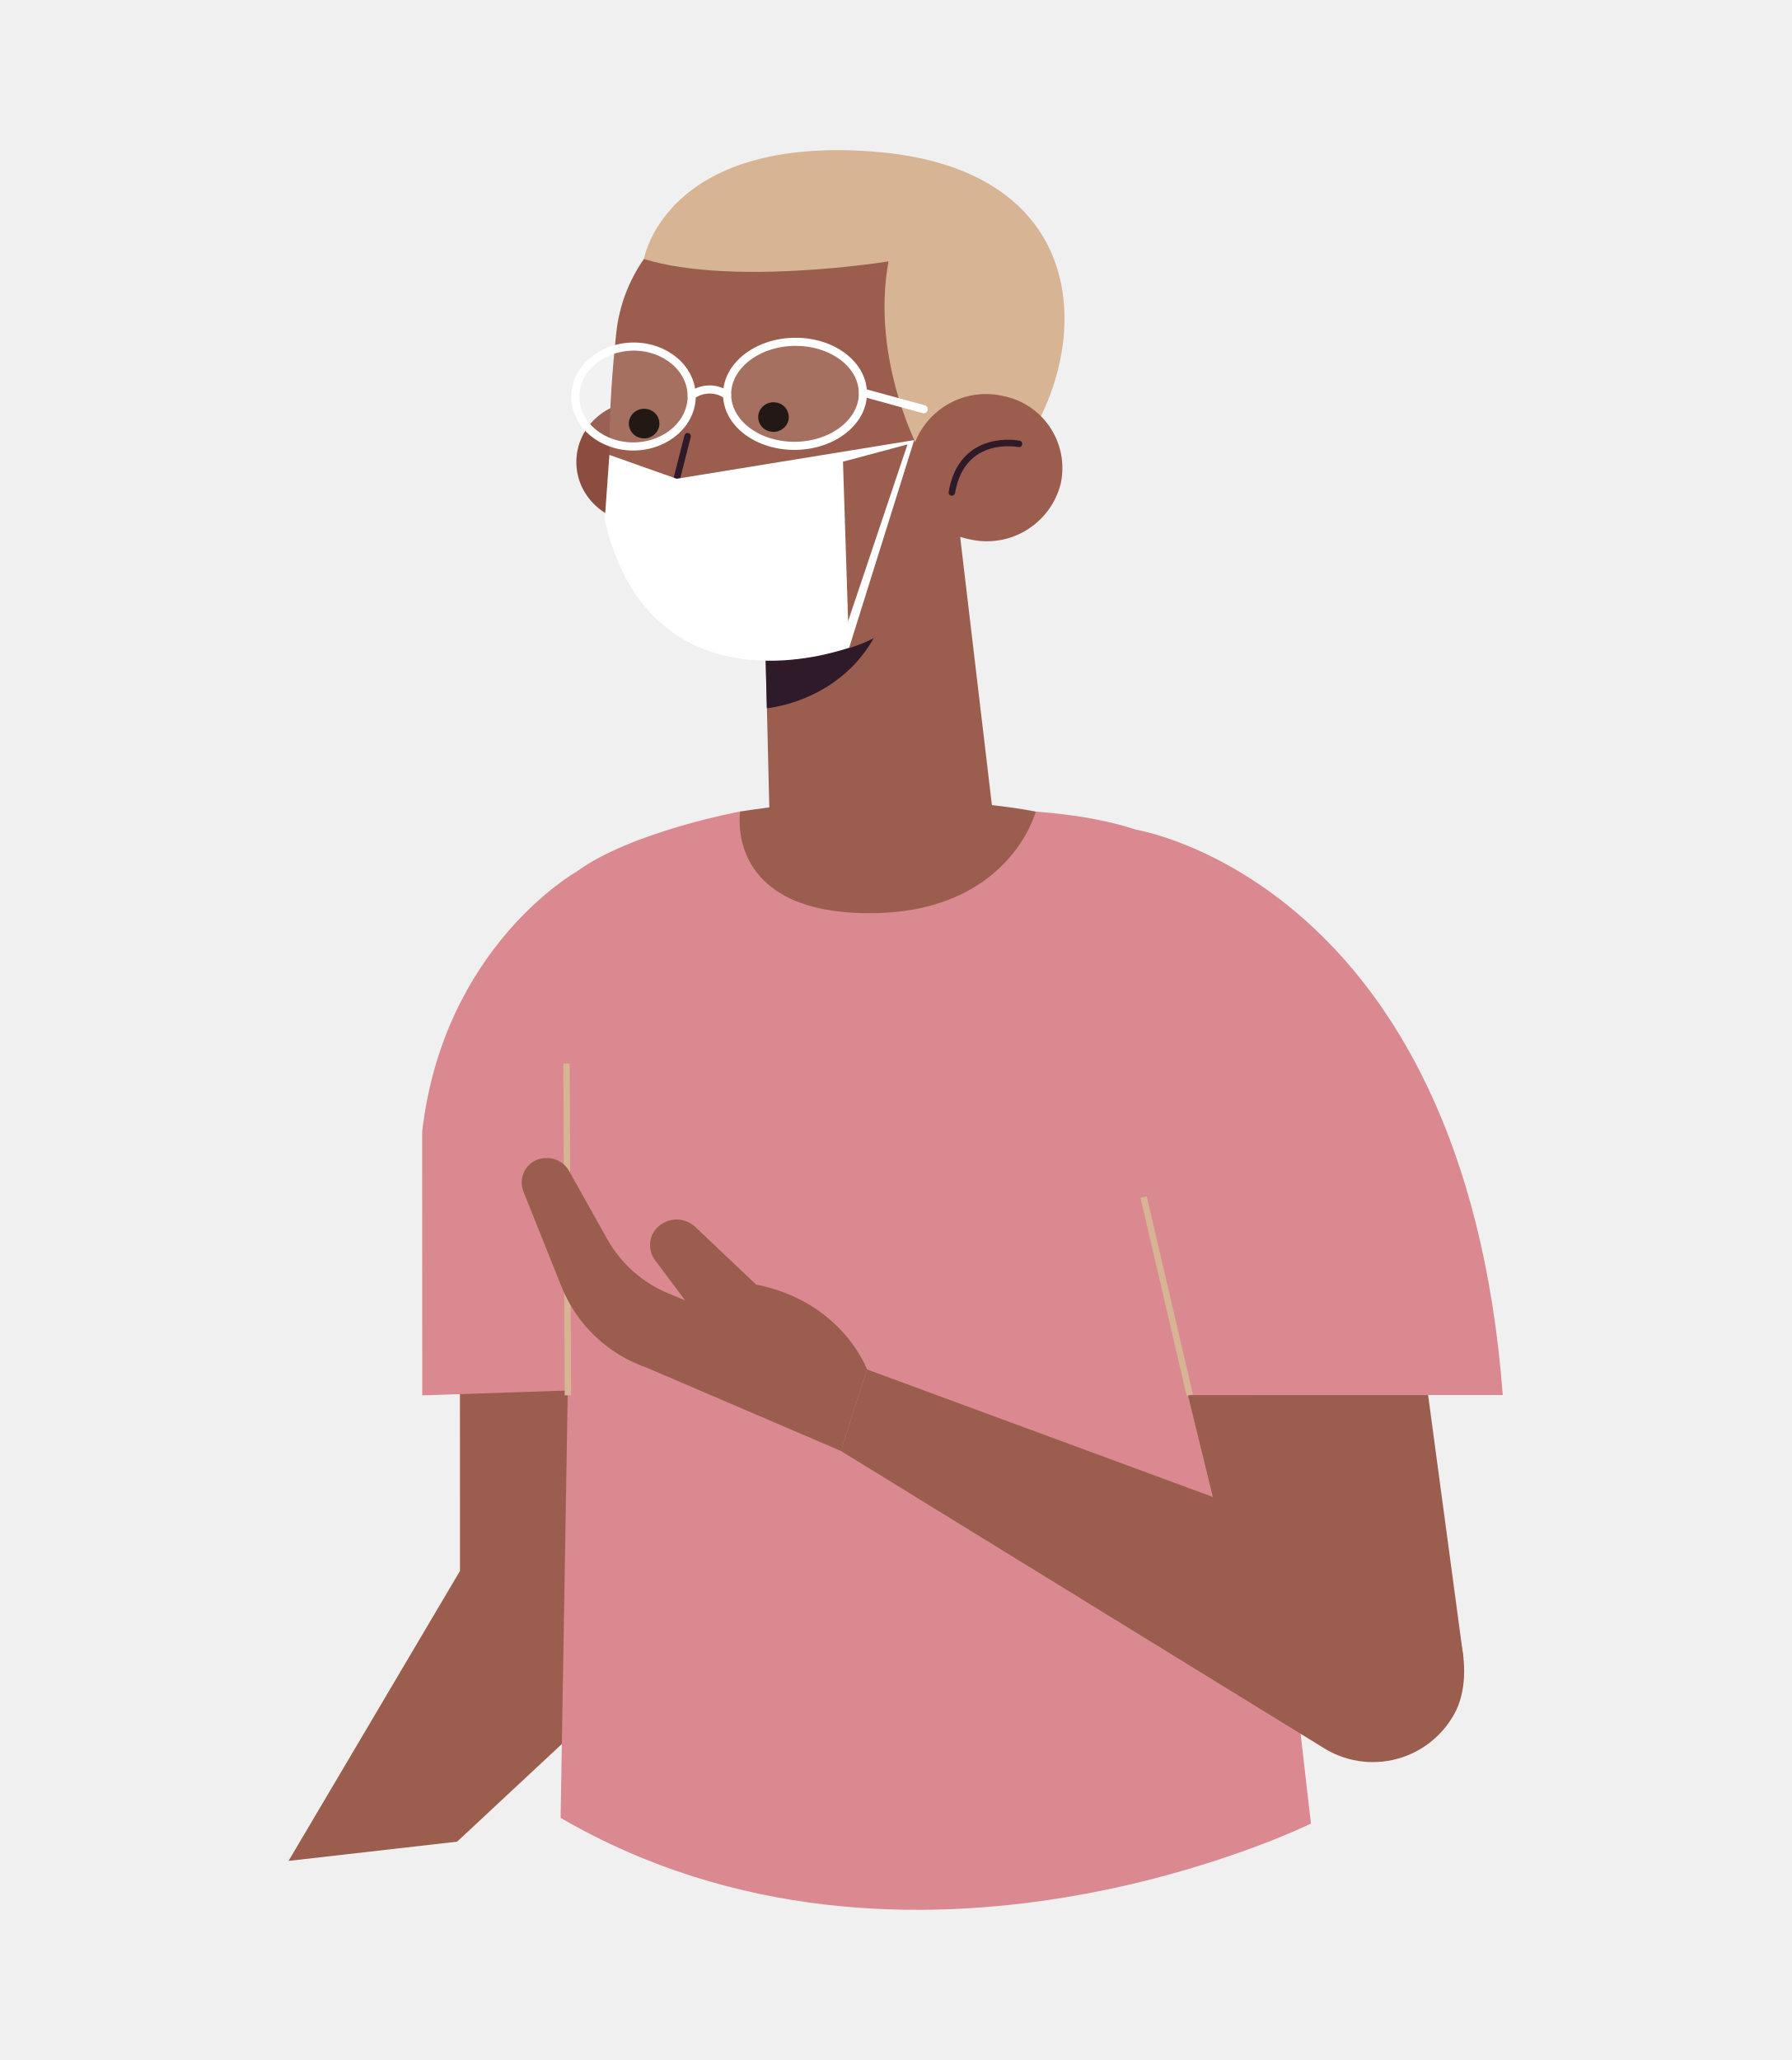
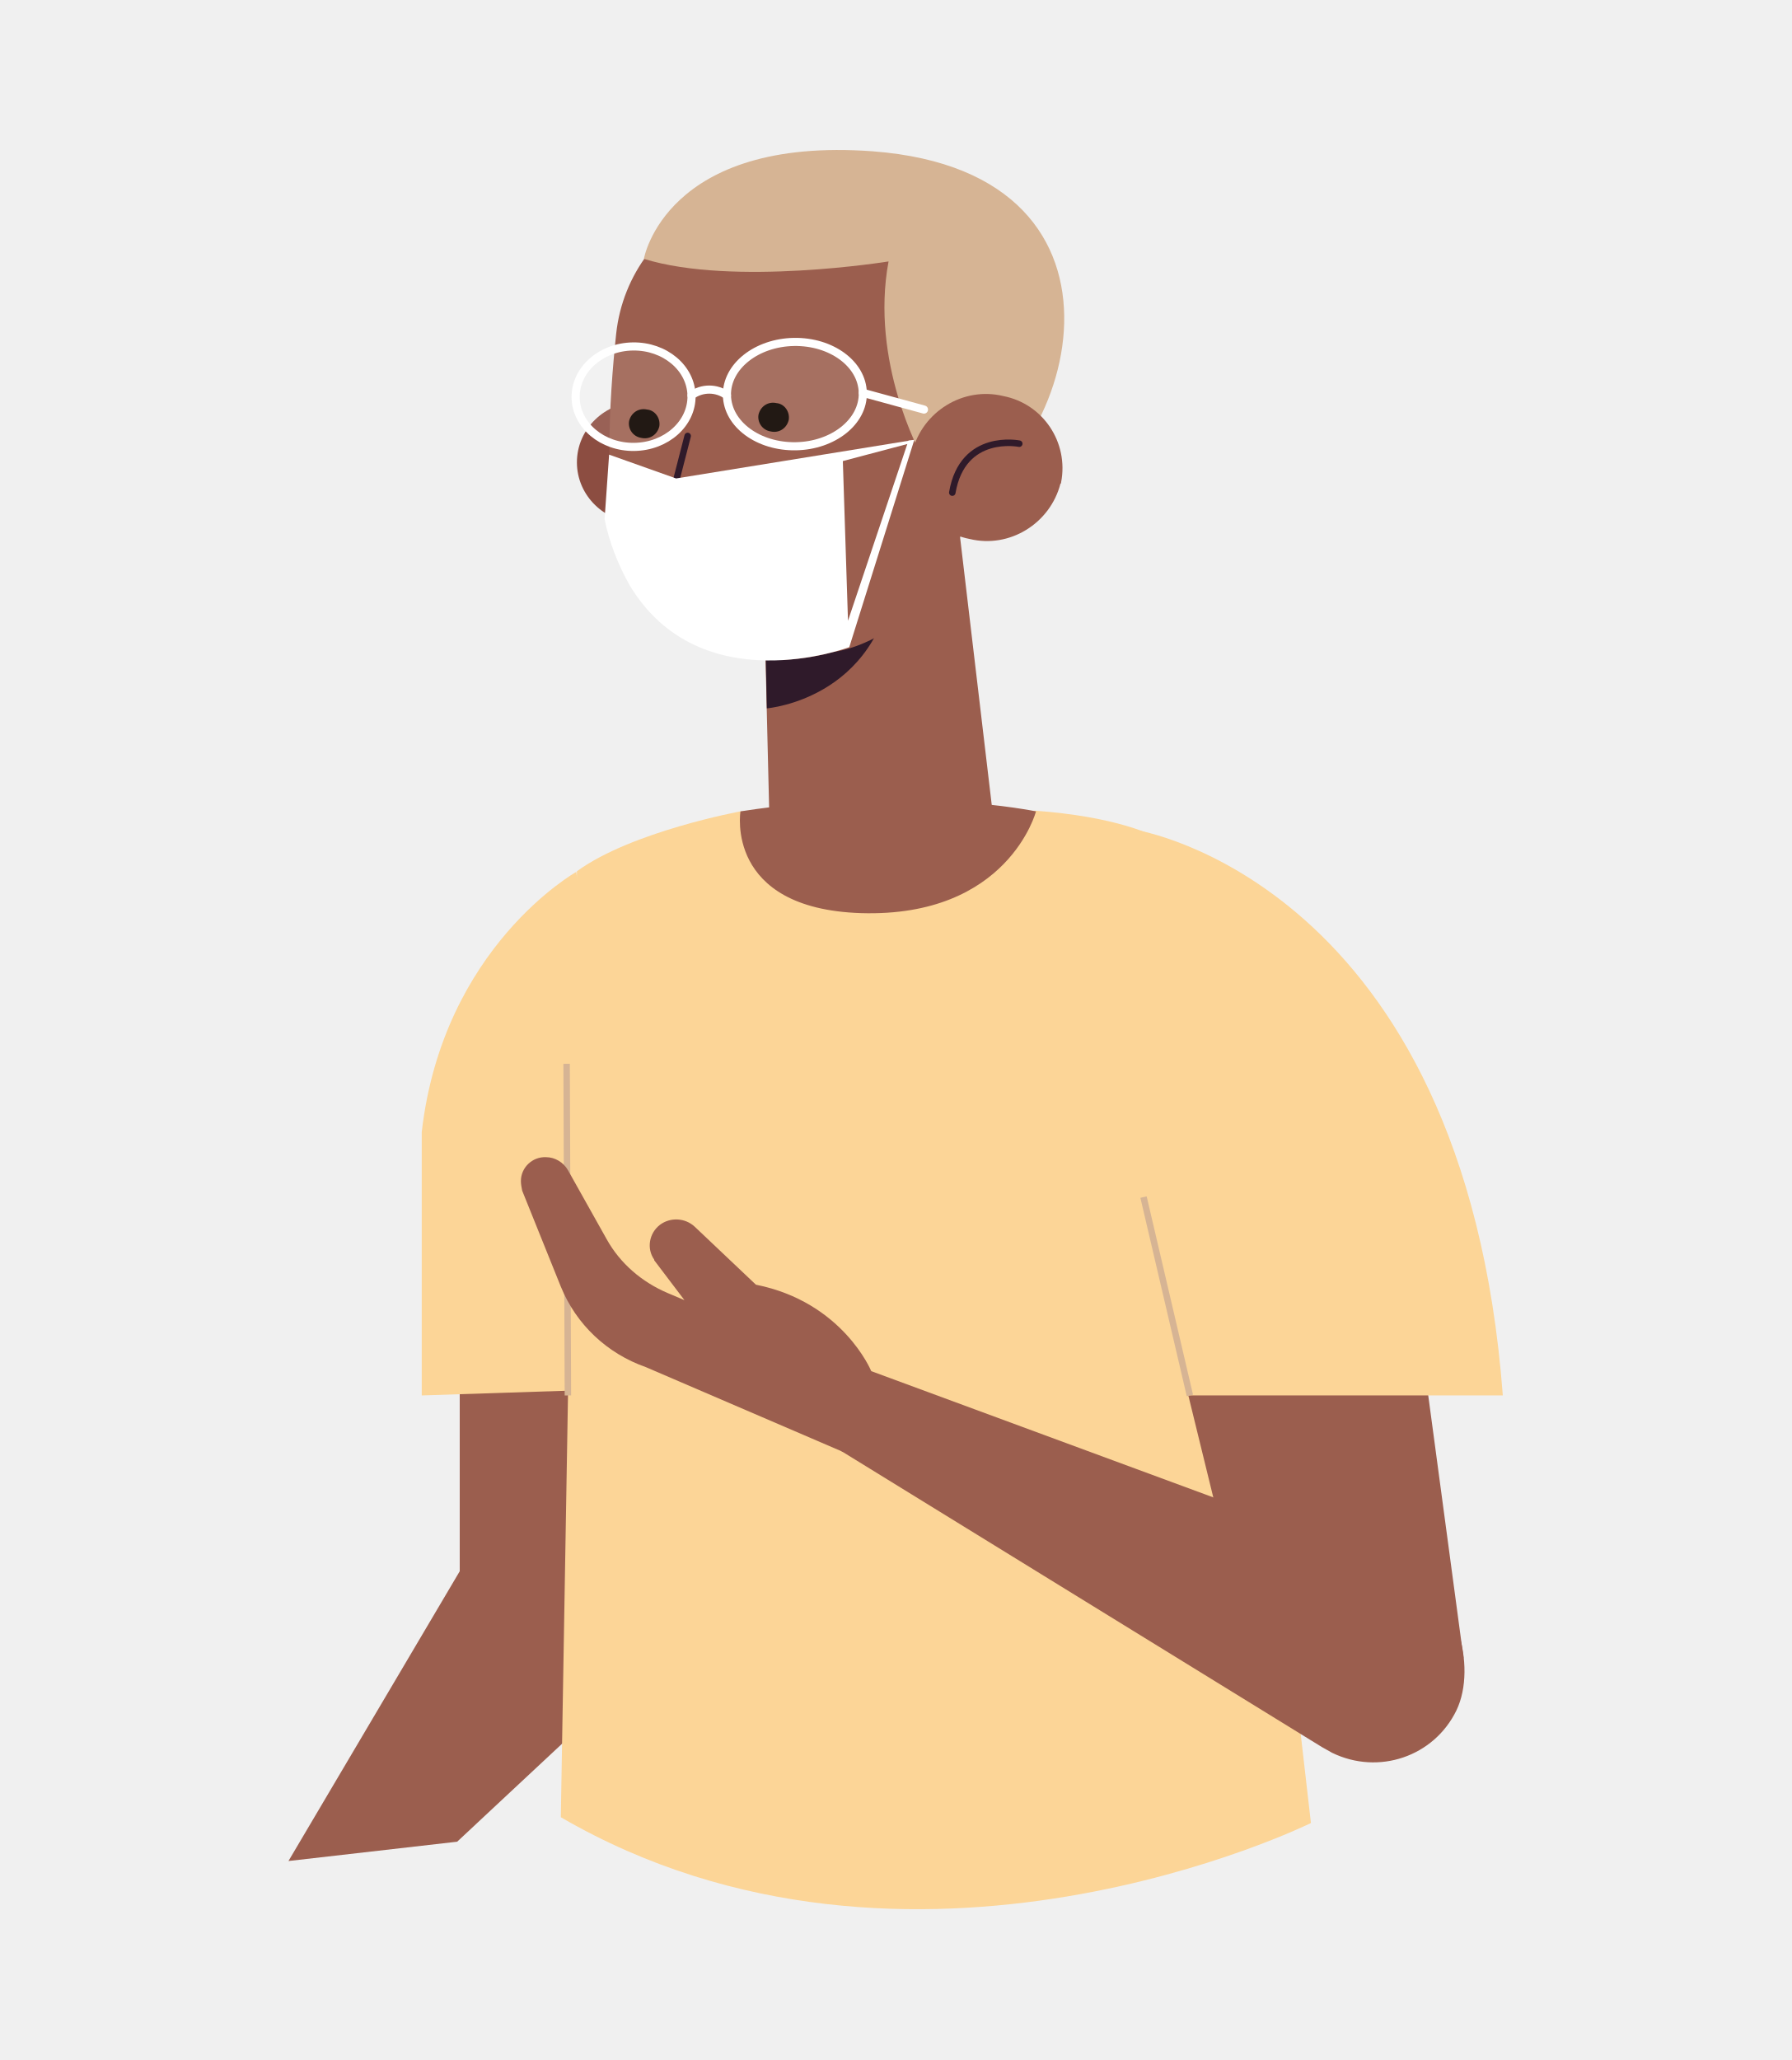
- <svg xmlns="http://www.w3.org/2000/svg" id="_1" data-name="1" viewBox="0 0 278.229 319.93">
-   <defs>
-     <style>.cls-1{fill:#221914;}.cls-2{fill:#8c4d41;}.cls-3{fill:#9b5e4e;}.cls-4{fill:#2f1a2a;}.cls-5{fill:#d6b494;}.cls-10,.cls-6,.cls-8{fill:none;}.cls-6{stroke:#2f1a2a;stroke-width:1.012px;}.cls-10,.cls-6{stroke-linecap:round;stroke-linejoin:round;}.cls-7{fill:#d9898f;}.cls-8{stroke:#d6b494;stroke-miterlimit:10;}.cls-13,.cls-9{fill:#fff;}.cls-9{opacity:0.11;}.cls-10{stroke:#fff;stroke-width:1.261px;}.cls-11{clip-path:url(#clip-path);}.cls-12{fill:#e275c2;}</style>
-     <clipPath id="clip-path">
-       <path id="_Trazado_de_recorte_" data-name="&lt;Trazado de recorte&gt;" class="cls-1" d="M105.593,81l14.5.53s-.319,6.052-7.44,6.052A6.583,6.583,0,0,1,105.593,81Z" />
+ <svg xmlns="http://www.w3.org/2000/svg" xmlns:xlink="http://www.w3.org/1999/xlink" version="1.1" id="_1" x="0px" y="0px" viewBox="0 0 278.2 319.9" style="enable-background:new 0 0 278.2 319.9;" xml:space="preserve">
+   <style type="text/css">
+ 	.st0{fill:#8C4D41;}
+ 	.st1{fill:#9B5E4E;}
+ 	.st2{fill:#2F1A2A;}
+ 	.st3{fill:#D6B494;}
+ 	.st4{fill:none;stroke:#2F1A2A;stroke-width:1.012;stroke-linecap:round;stroke-linejoin:round;}
+ 	.st5{fill:#FCD597;}
+ 	.st6{fill:none;stroke:#D6B494;stroke-miterlimit:10;}
+ 	.st7{opacity:0.11;fill:#FFFFFF;enable-background:new    ;}
+ 	.st8{fill:none;stroke:#FFFFFF;stroke-width:1.261;stroke-linecap:round;stroke-linejoin:round;}
+ 	.st9{fill:#221914;}
+ 	.st10{clip-path:url(#SVGID_2_);}
+ 	.st11{fill:#E275C2;}
+ 	.st12{fill:#FFFFFF;}
+ </style>
+   <ellipse class="st0" cx="99.3" cy="71.8" rx="9.7" ry="9.4" />
+   <polygon class="st1" points="118.7,94.5 119.6,131.5 154.5,129 147.4,69 " />
+   <path class="st2" d="M119.1,110c0,0,19-1.5,19.9-23.4l-20.2,9L119.1,110z" />
+   <path class="st1" d="M111.3,31.4c-8.6,3.3-14.6,11.2-15.6,20.4c-1.1,10.4-2.1,26.5,1.2,34.4c5.2,12.2,16.2,19.4,32.8,15  c0,0,19.5-2.3,22.3-30.6C155.4,37,131,23.9,111.3,31.4z" />
+   <path class="st3" d="M143,70.5c0,0-7.9-14.3-5-29.9c0,0-24.1,3.9-38-0.4c0,0,3.3-19.1,35.6-16.7c44.3,3.4,31.4,48.9,10.3,56.8  L143,70.5z" />
+   <path class="st1" d="M164.7,75.1c-1.6,6.2-7.9,10.1-14.1,8.6c-6.2-1.2-10.2-7.2-9-13.4c0-0.1,0-0.2,0.1-0.2  c1.6-6.2,7.9-10.1,14.1-8.6c6.2,1.2,10.2,7.2,9,13.4C164.8,75,164.8,75.1,164.7,75.1z" />
+   <path class="st4" d="M158.3,68.9c0,0-8.8-1.8-10.4,7.6" />
+   <polygon class="st1" points="71.4,189.2 71.4,244 44.8,289 71,286 102.7,256.4 99.3,191.9 " />
+   <path class="st5" d="M89.5,135.4c0,0-20.7,11.6-24,40.4l0,40.9l33.7-1.1L89.5,135.4z" />
+   <path class="st5" d="M115,126c0,0-16.9,3.1-25.4,9.3l-2.5,146.9c54.4,31.6,116.5,0.9,116.5,0.9l-16.9-147.1c0,0-2.2-8.3-25.8-10.1  L115,126z" />
+   <path class="st1" d="M160.9,126c0,0-19.5-4.1-45.9,0c0,0-2.5,15.1,18.7,15.8C156.6,142.5,160.9,126,160.9,126z" />
+   <line class="st6" x1="88.2" y1="216.7" x2="88" y2="165.2" />
+   <path class="st1" d="M135.3,212.9c0,0-4.4-10.7-17.9-13.4l-9.5-9c-1.5-1.4-3.8-1.5-5.4-0.3l0,0c-1.7,1.3-2.1,3.7-0.9,5.4  c0,0,0,0,0,0.1l4.7,6.2l-2.6-1.1c-4-1.7-7.4-4.6-9.5-8.4l-6-10.7c-0.7-1.2-2-2-3.4-2l0,0c-2.1-0.1-3.9,1.6-3.9,3.7  c0,0.5,0.1,1,0.2,1.5l6,14.9c2.4,5.9,7.2,10.4,13.2,12.5l30.7,13.2L135.3,212.9z" />
+   <path class="st1" d="M134.7,212.7l84,31c7.3,3,10.8,15,7.5,21.9l0,0c-3.5,7.2-12.1,10.1-19.3,6.6c-0.5-0.3-1.1-0.6-1.6-0.9l-74.7-46  L134.7,212.7z" />
+   <polygon class="st1" points="227.3,257.5 218.5,192 177.8,189.1 192.1,247.5 " />
+   <path class="st5" d="M176.5,128.9c0,0,50.9,8.1,56.9,87.8l-62.6,0l-4.1-51.6L176.5,128.9z" />
+   <polyline class="st5" points="184.5,216.7 172.7,216.7 165.4,175.5 " />
+   <path class="st7" d="M112.9,61.4c0.1,4.5,4.9,8,10.7,7.9c5.8-0.1,10.5-3.8,10.4-8.3s-4.9-8-10.7-7.9S112.8,56.9,112.9,61.4z" />
+   <ellipse transform="matrix(0.9999 -1.500927e-02 1.500927e-02 0.9999 -0.9132 1.4838)" class="st7" cx="98.4" cy="61.6" rx="9" ry="7.8" />
+   <path class="st8" d="M112.9,61.4c0.1,4.5,4.9,8,10.7,7.9c5.8-0.1,10.5-3.8,10.4-8.3s-4.9-8-10.7-7.9S112.8,56.9,112.9,61.4z" />
+   <ellipse transform="matrix(0.9999 -1.500927e-02 1.500927e-02 0.9999 -0.9132 1.4838)" class="st8" cx="98.4" cy="61.6" rx="9" ry="7.8" />
+   <path class="st8" d="M112.9,61.4c-1.6-1.2-3.9-1.2-5.5,0" />
+   <line class="st8" x1="134" y1="61" x2="143.5" y2="63.6" />
+   <line class="st6" x1="184.8" y1="216.7" x2="177.6" y2="185.9" />
+   <path class="st9" d="M102.4,66.2c-0.3,1.3-1.5,2.1-2.8,1.8c-1.3-0.2-2.1-1.4-1.9-2.6c0,0,0,0,0,0c0.3-1.3,1.5-2.1,2.8-1.8  C101.7,63.7,102.6,64.9,102.4,66.2C102.4,66.2,102.4,66.2,102.4,66.2z" />
+   <path class="st9" d="M122.5,65.2c-0.3,1.3-1.5,2.1-2.8,1.8c-1.3-0.2-2.1-1.4-1.9-2.6c0,0,0,0,0,0c0.3-1.3,1.5-2.1,2.8-1.8  C121.8,62.7,122.7,63.9,122.5,65.2C122.5,65.2,122.5,65.2,122.5,65.2z" />
+   <path class="st4" d="M106.8,67.7l-1.7,6.6c-0.2,0.7,0.3,1.4,0.9,1.5c0,0,0.1,0,0.1,0l2.5,0.5" />
+   <path id="_Trazado_de_recorte_2" class="st9" d="M105.6,81l14.5,0.5c0,0-0.3,6.1-7.4,6.1c-3.6,0.3-6.8-2.5-7-6.1  C105.6,81.3,105.6,81.2,105.6,81z" />
+   <g>
+     <defs>
+       <path id="SVGID_1_" d="M105.6,81l14.5,0.5c0,0-0.3,6.1-7.4,6.1c-3.6,0.3-6.8-2.5-7-6.1C105.6,81.3,105.6,81.2,105.6,81z" />
+     </defs>
+     <clipPath id="SVGID_2_">
+       <use xlink:href="#SVGID_1_" style="overflow:visible;" />
    </clipPath>
-   </defs>
-   <ellipse class="cls-2" cx="99.267" cy="71.753" rx="9.747" ry="9.401" />
-   <polygon class="cls-3" points="118.746 94.504 119.636 131.47 154.539 129.049 147.429 68.974 118.746 94.504" />
-   <path class="cls-4" d="M119.108,109.992s18.973-1.525,19.881-23.409l-20.242,8.972Z" />
-   <path class="cls-3" d="M111.332,31.359A24.58,24.58,0,0,0,95.719,51.726c-1.12,10.4-2.113,26.515,1.241,34.409,5.185,12.2,16.188,19.355,32.823,15,0,0,19.477-2.3,22.284-30.622C155.388,36.994,130.991,23.865,111.332,31.359Z" />
-   <path class="cls-5" d="M143.04,70.483s-7.888-14.315-5.035-29.888c0,0-24.068,3.9-37.987-.37,0,0,3.263-19.15,35.636-16.684,44.332,3.377,31.392,48.946,10.254,56.75Z" />
-   <path class="cls-3" d="M164.749,75.14a11.842,11.842,0,0,1-14.14,8.619,11.407,11.407,0,0,1-8.936-13.638,11.842,11.842,0,0,1,14.14-8.62A11.408,11.408,0,0,1,164.749,75.14Z" />
-   <path class="cls-6" d="M158.282,68.934s-8.829-1.791-10.439,7.551" />
-   <polygon class="cls-3" points="71.43 189.171 71.448 243.972 44.816 289.009 71.002 286.02 102.739 256.43 99.307 191.915 71.43 189.171" />
-   <path class="cls-7" d="M89.539,135.378S68.875,147.02,65.57,175.794l.014,40.915,33.731-1.123Z" />
-   <path class="cls-7" d="M114.968,126.033s-16.929,3.121-25.429,9.345L87.075,282.323c54.386,31.615,116.543.887,116.543.887l-16.913-147.1s-2.2-8.292-25.834-10.059Z" />
-   <path class="cls-3" d="M160.871,126.048s-19.5-4.148-45.9-.015c0,0-2.5,15.14,18.7,15.771C156.634,142.488,160.871,126.048,160.871,126.048Z" />
-   <line class="cls-8" x1="88.209" y1="216.702" x2="87.992" y2="165.16" />
-   <path class="cls-3" d="M134.657,212.677s-3.773-10.491-17.217-13.182l-9.46-8.955a4.239,4.239,0,0,0-5.405-.314h0a3.886,3.886,0,0,0-.831,5.48l4.659,6.238-2.555-1.061a19.358,19.358,0,0,1-9.5-8.386l-5.971-10.666a3.942,3.942,0,0,0-3.42-1.984h0a3.8,3.8,0,0,0-3.684,5.142l5.982,14.938a21.973,21.973,0,0,0,13.153,12.465l30.209,12.951Z" />
-   <path class="cls-3" d="M134.657,212.677l84.007,30.974c7.266,3.028,10.787,14.952,7.543,21.917h0a14.438,14.438,0,0,1-20.879,5.736l-74.714-45.961Z" />
-   <polygon class="cls-3" points="227.313 257.509 218.506 192.031 177.766 189.138 192.061 247.481 227.313 257.509" />
-   <path class="cls-7" d="M176.467,128.865s50.911,8.074,56.946,87.792l-62.606.02-4.135-51.586Z" />
-   <polyline class="cls-7" points="184.513 216.672 172.721 216.676 165.384 175.517" />
-   <path class="cls-9" d="M112.936,61.364c.091,4.46,4.886,7.985,10.711,7.875s10.472-3.816,10.381-8.276-4.887-7.985-10.711-7.874S112.845,56.9,112.936,61.364Z" />
-   <ellipse class="cls-9" cx="98.396" cy="61.581" rx="9.039" ry="7.756" transform="translate(-0.913 1.484) rotate(-0.86)" />
-   <path class="cls-10" d="M112.936,61.364c.091,4.46,4.886,7.985,10.711,7.875s10.472-3.816,10.381-8.276-4.887-7.985-10.711-7.874S112.845,56.9,112.936,61.364Z" />
-   <ellipse class="cls-10" cx="98.396" cy="61.581" rx="9.039" ry="7.756" transform="translate(-0.913 1.484) rotate(-0.86)" />
-   <path class="cls-10" d="M112.936,61.364a4.659,4.659,0,0,0-5.5.045" />
-   <line class="cls-10" x1="134.028" y1="60.963" x2="143.468" y2="63.552" />
-   <line class="cls-8" x1="184.804" y1="216.672" x2="177.624" y2="185.898" />
-   <path class="cls-1" d="M102.386,66.205a2.375,2.375,0,0,1-2.777,1.834,2.3,2.3,0,0,1-1.9-2.678,2.377,2.377,0,0,1,2.777-1.835A2.3,2.3,0,0,1,102.386,66.205Z" />
-   <path class="cls-1" d="M122.479,65.194a2.377,2.377,0,0,1-2.777,1.835,2.3,2.3,0,0,1-1.9-2.679,2.376,2.376,0,0,1,2.777-1.834A2.3,2.3,0,0,1,122.479,65.194Z" />
-   <path class="cls-6" d="M106.8,67.742l-1.687,6.614a1.273,1.273,0,0,0,1.031,1.553l2.515.469" />
-   <path id="_Trazado_de_recorte_2" data-name="&lt;Trazado de recorte&gt;" class="cls-1" d="M105.593,81l14.5.53s-.319,6.052-7.44,6.052A6.583,6.583,0,0,1,105.593,81Z" />
-   <g class="cls-11">
-     <path class="cls-12" d="M120.5,91.4a5.5,5.5,0,0,1-7.187,2.57,5.153,5.153,0,0,1-2.665-6.933,5.506,5.506,0,0,1,7.188-2.57A5.153,5.153,0,0,1,120.5,91.4Z" />
+     <g class="st10">
+       <path class="st11" d="M120.5,91.4c-1.3,2.7-4.5,3.8-7.2,2.6c-2.6-1.1-3.9-4.1-2.7-6.8c0-0.1,0.1-0.1,0.1-0.2    c1.3-2.6,4.5-3.8,7.2-2.6c2.6,1.1,3.9,4.1,2.7,6.8C120.6,91.3,120.5,91.3,120.5,91.4z" />
+     </g>
  </g>
-   <path class="cls-13" d="M142.005,68.348l-.881.626L130.933,71.7l.8,24.766,9.4-27.979.864-.14-10.092,32.218s-23.058,8.671-34.063-9.633a35.018,35.018,0,0,1-3.908-10.271l.719-10.008,10.45,3.7Z" />
+   <path class="st12" d="M142,68.3l-0.9,0.6l-10.2,2.7l0.8,24.8l9.4-28L142,68.3l-10.1,32.2c0,0-23.1,8.7-34.1-9.6  c-1.8-3.2-3.2-6.7-3.9-10.3l0.7-10l10.4,3.7L142,68.3z" />
</svg>
